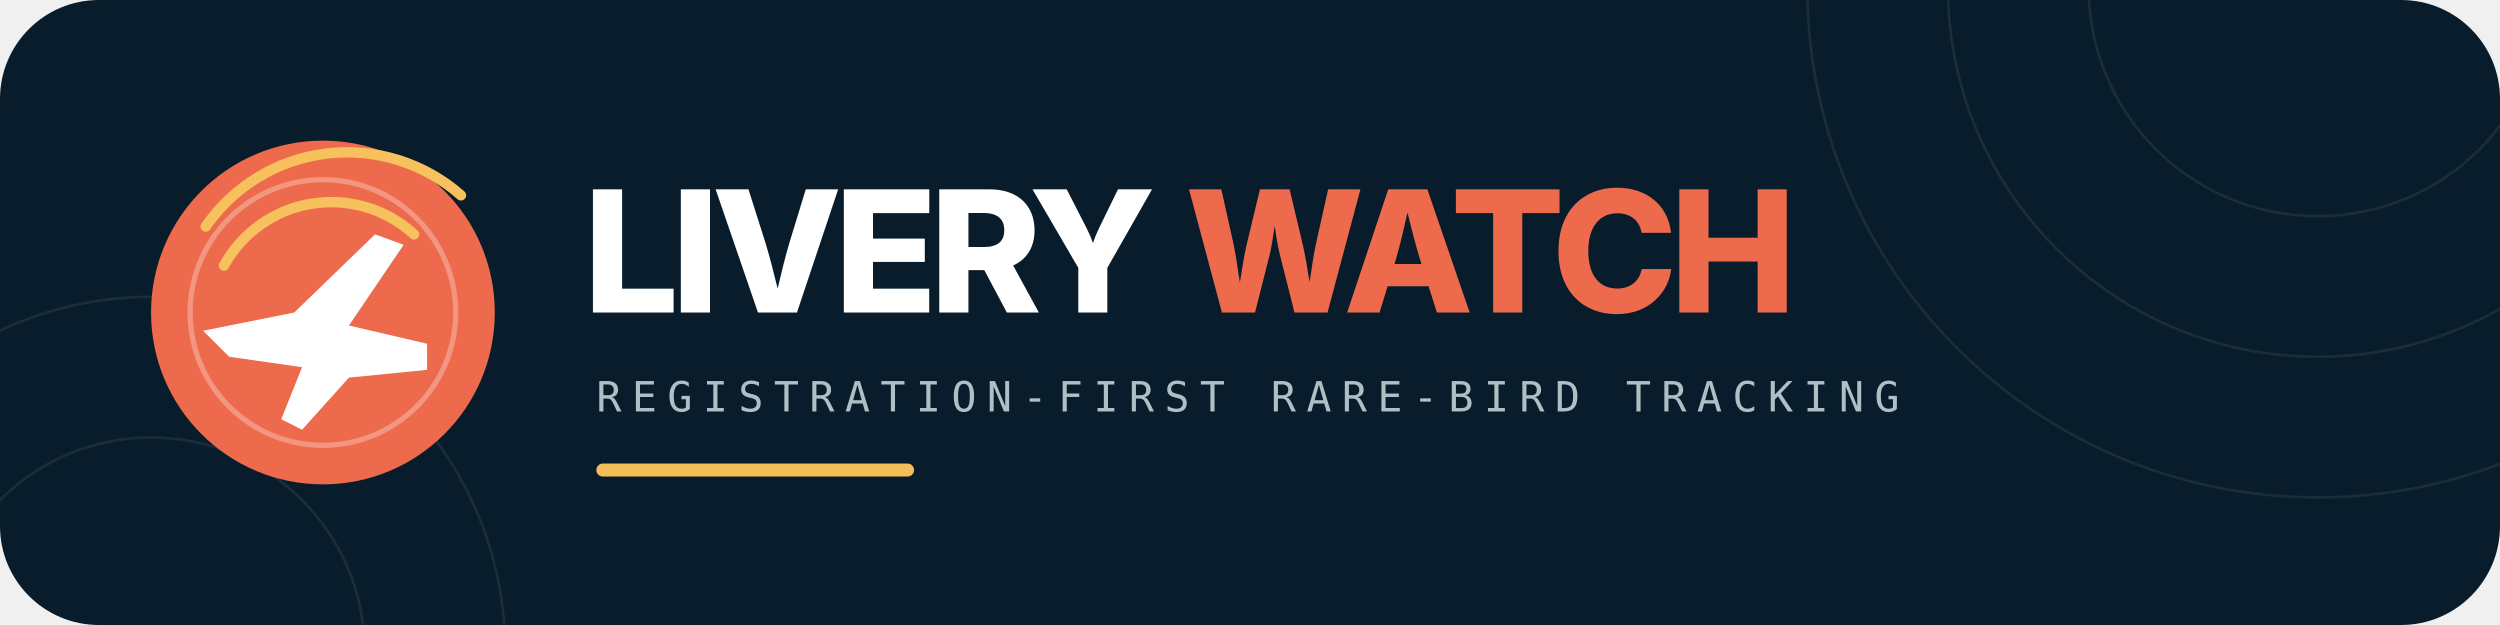
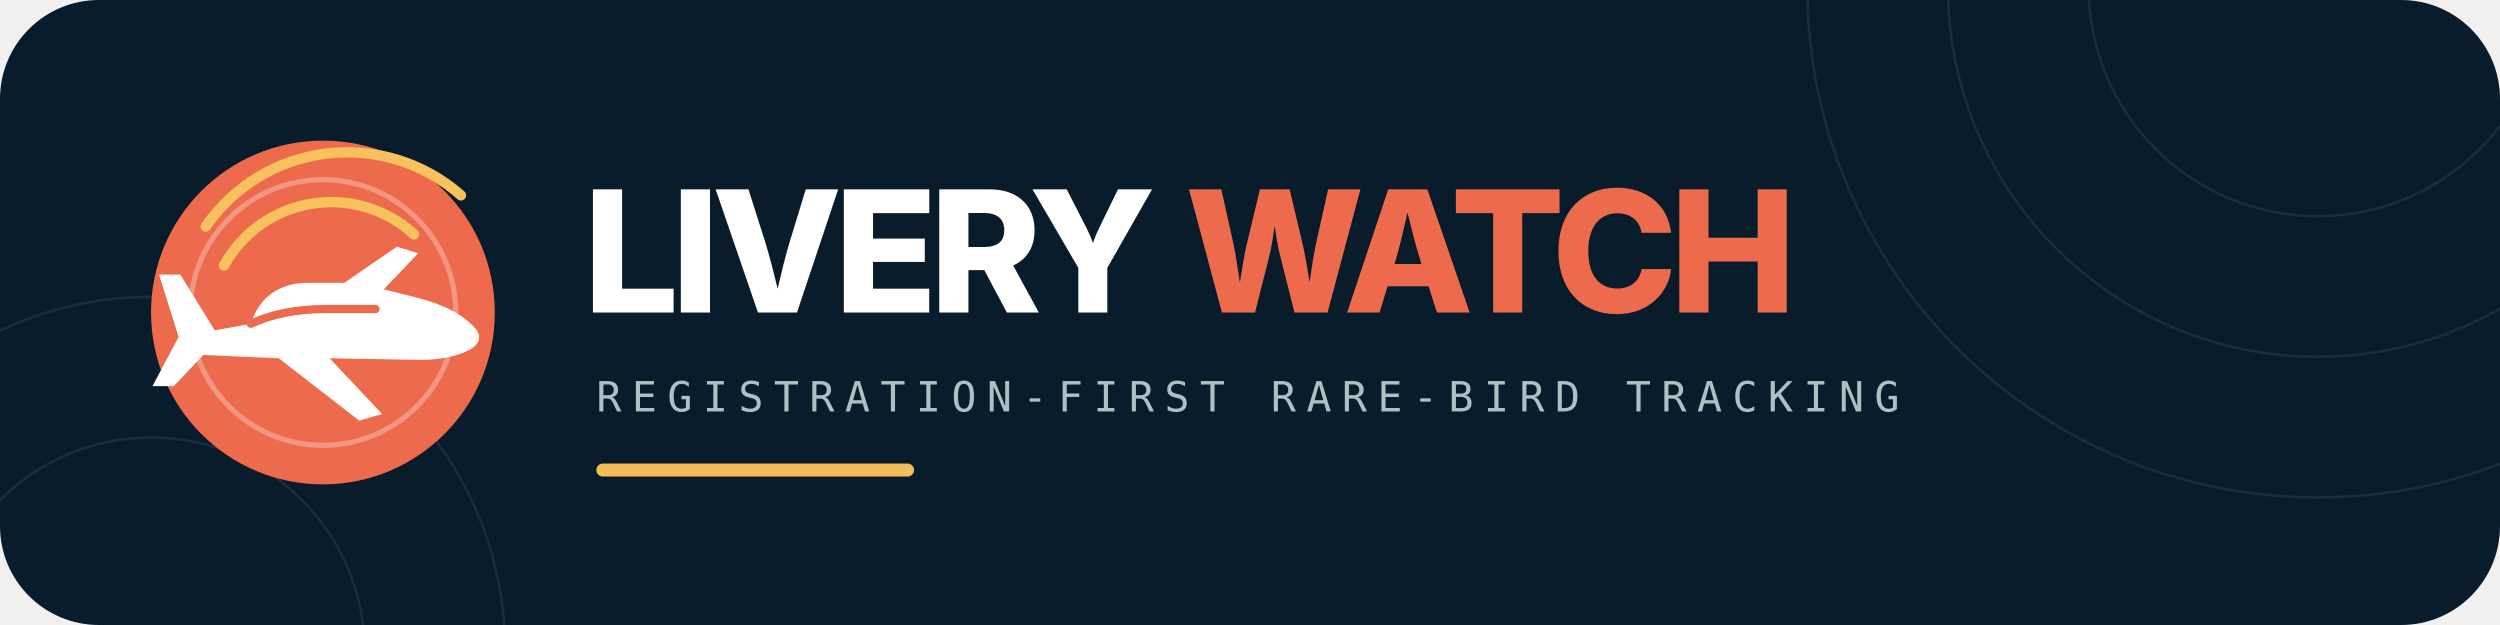
<svg xmlns="http://www.w3.org/2000/svg" width="960" height="240" viewBox="0 0 960 240" role="img" aria-labelledby="title description">
  <rect width="960" height="240" rx="38" fill="#081c2b" />
  <g fill="none" stroke="#ffffff" stroke-opacity=".075">
    <circle cx="890" cy="-5" r="88" />
    <circle cx="890" cy="-5" r="142" />
    <circle cx="890" cy="-5" r="196" />
    <circle cx="58" cy="250" r="82" />
    <circle cx="58" cy="250" r="136" />
  </g>
  <circle cx="124" cy="120" r="66" fill="#ed6a4c" />
  <circle cx="124" cy="120" r="51" fill="none" stroke="#ffffff" stroke-opacity=".3" stroke-width="2" />
-   <path d="m78 127 35-7 31-30 11 4-21 31 30 7v10l-30 3-18 20-8-4 8-20-28-4-10-10Z" fill="#ffffff" />
  <path d="M86 102a47 47 0 0 1 73-12M79 87a66 66 0 0 1 98-12" fill="none" stroke="#f7c15d" stroke-linecap="round" stroke-width="4" />
+   <g transform="translate(39 50) scale(.63)">
+     <path d="M47 126 35 88h13l21 34 22-4c5-16 17-25 35-25h22l32-22 13 4-21 22 20 5c16 4 28 10 36 19 4 5 2 10-4 13-8 4-18 6-30 6l-55-1 32 34-14 4-49-38-46-2-18 19H31l16-30Z" fill="#ffffff" />
+     <path d="M91 118c13-6 28-9 46-9h30" fill="none" stroke="#ed6a4c" stroke-linecap="round" stroke-width="5" />
+   </g>
  <text x="224" y="120" fill="#ffffff" font-family="Manrope, Inter, system-ui, sans-serif" font-size="65" font-weight="800" letter-spacing="-3">LIVERY <tspan fill="#ed6a4c">WATCH</tspan>
  </text>
  <text x="229" y="158" fill="#adc0c3" font-family="DM Mono, ui-monospace, monospace" font-size="16" font-weight="500" letter-spacing="4">REGISTRATION-FIRST RARE-BIRD TRACKING</text>
  <rect x="229" y="178" width="122" height="5" rx="2.5" fill="#f3be57" />
</svg>
